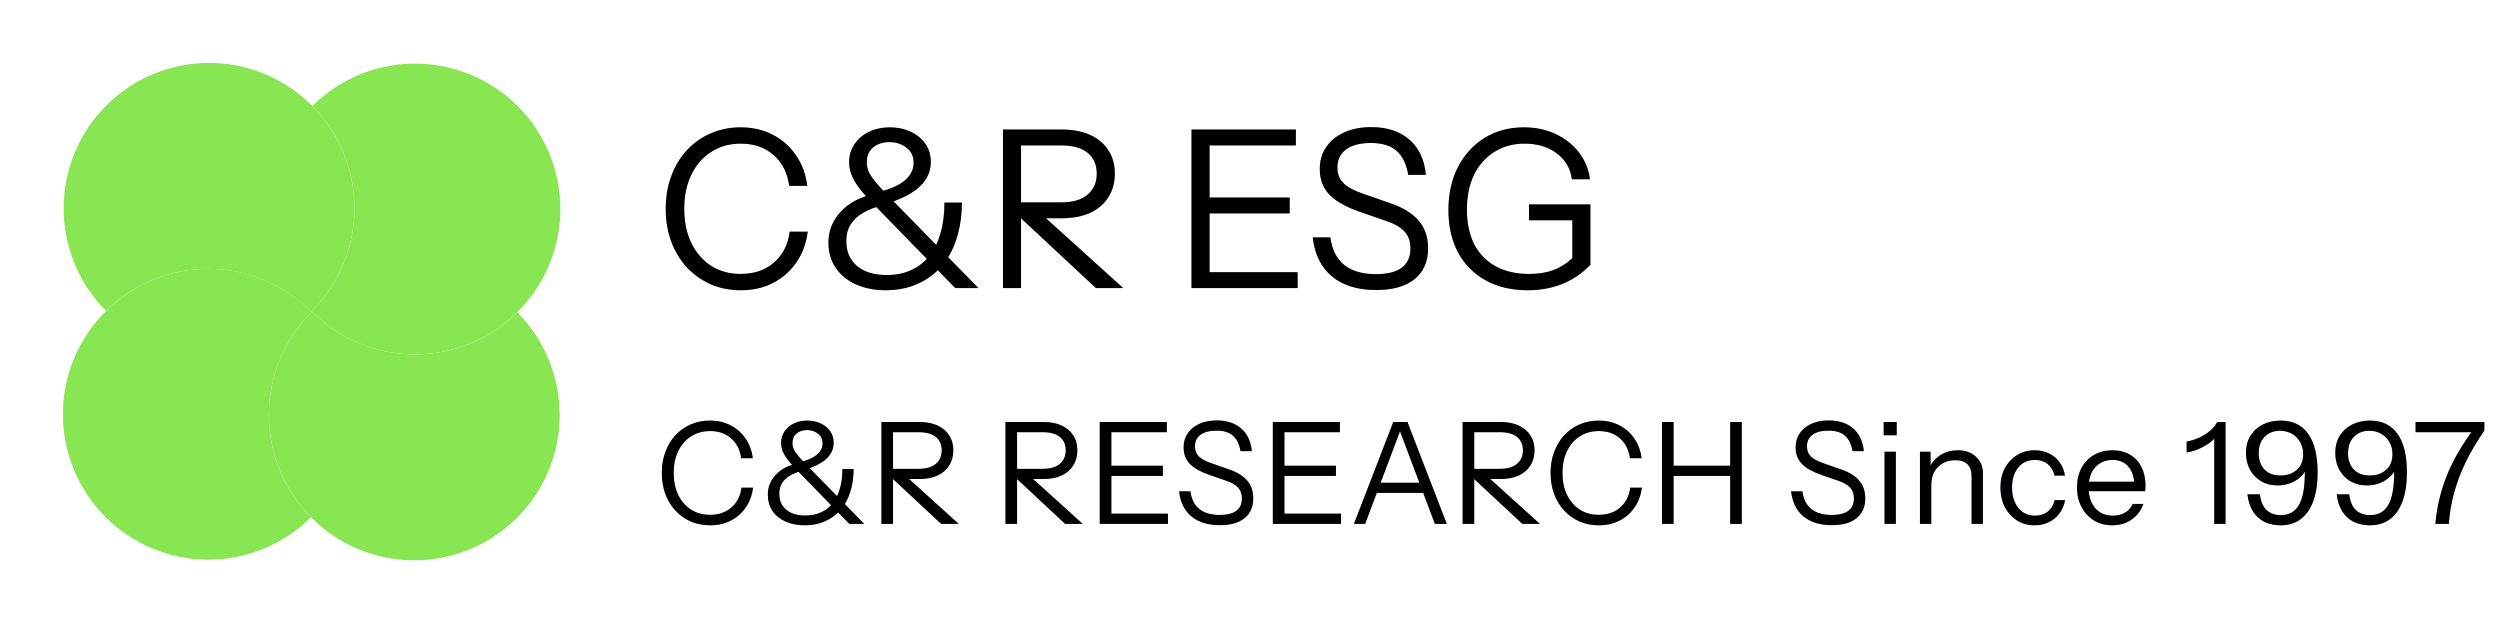
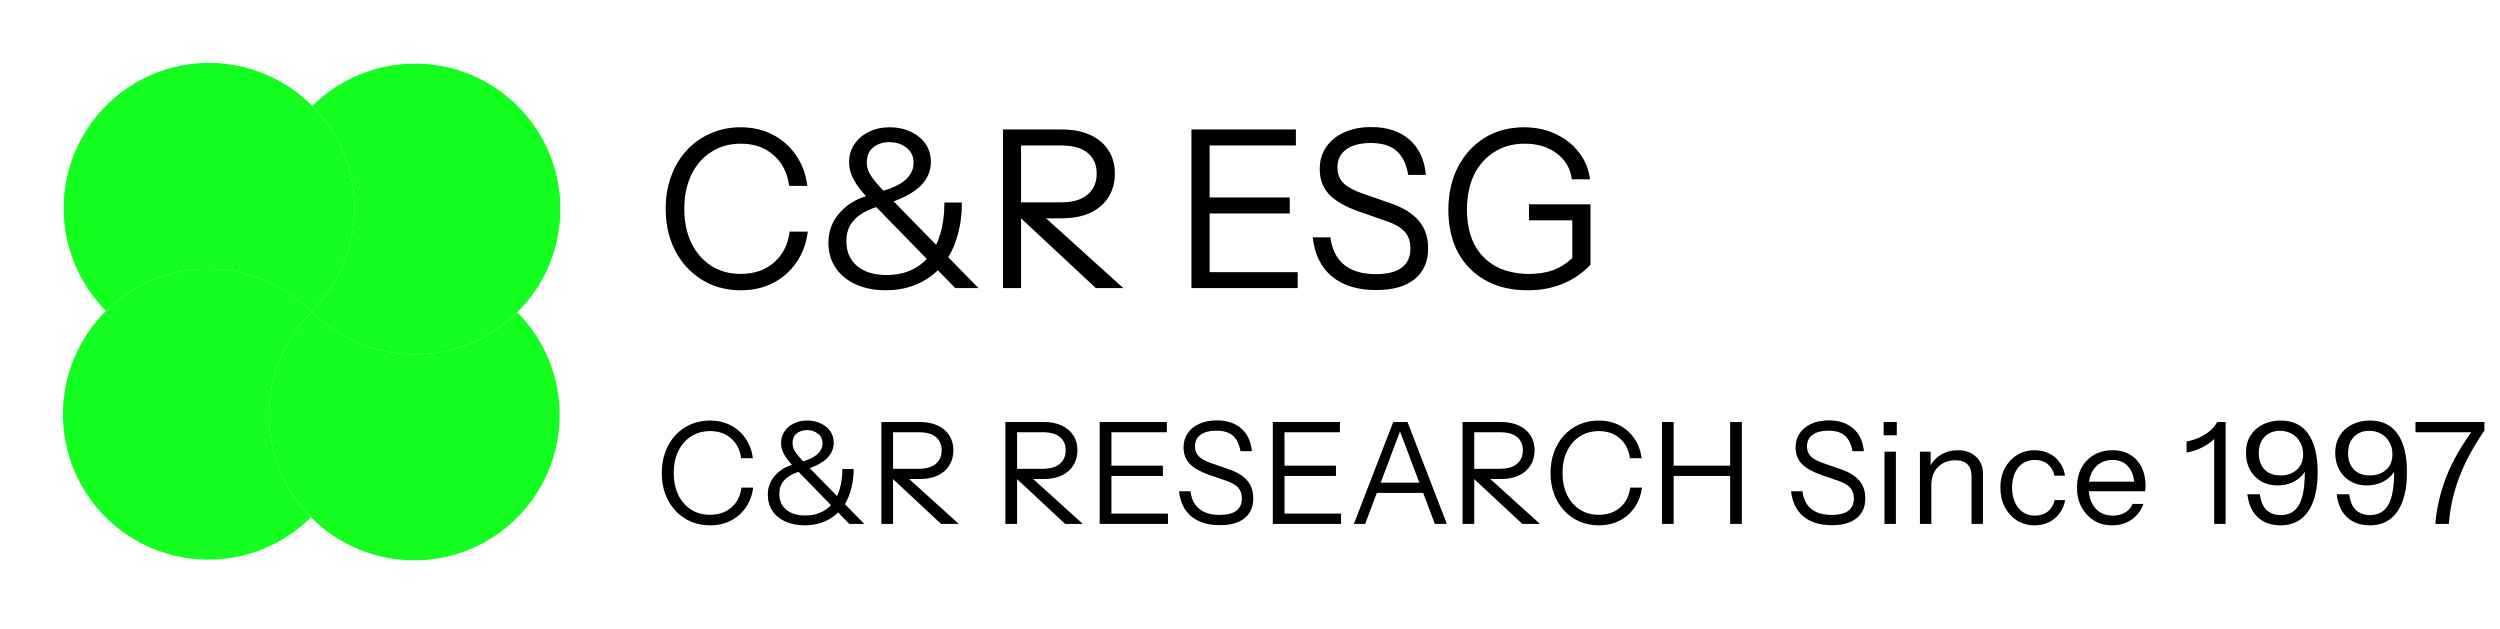
<svg xmlns="http://www.w3.org/2000/svg" width="159" height="40" viewBox="0 0 159 40" fill="none">
-   <path d="M19.82 19.799L19.798 19.817C19.798 19.817 19.804 19.824 19.807 19.828C19.809 19.832 19.812 19.836 19.815 19.839L19.838 19.822C19.838 19.822 19.832 19.814 19.829 19.81C19.827 19.806 19.824 19.802 19.82 19.799Z" fill="#89E653" />
-   <path d="M32.955 6.775C31.226 5.035 28.877 4.053 26.424 4.045C23.971 4.037 21.615 5.004 19.875 6.732L19.864 6.741C21.587 8.48 22.55 10.831 22.542 13.278C22.534 15.726 21.555 18.071 19.82 19.798C19.824 19.801 19.827 19.805 19.829 19.809C19.829 19.809 19.835 19.817 19.838 19.82C21.566 21.554 23.91 22.532 26.358 22.541C28.806 22.549 31.157 21.586 32.896 19.864L32.907 19.855C33.77 18.999 34.455 17.982 34.924 16.862C35.393 15.741 35.636 14.539 35.641 13.325C35.645 12.11 35.41 10.906 34.949 9.783C34.488 8.659 33.811 7.637 32.955 6.775Z" fill="#89E653" />
-   <path d="M19.864 6.742C19.862 6.738 19.859 6.734 19.856 6.731C19 5.869 17.983 5.184 16.862 4.716C15.742 4.247 14.54 4.004 13.325 4C12.111 3.996 10.908 4.231 9.784 4.692C8.661 5.153 7.639 5.831 6.777 6.687C5.037 8.416 4.055 10.764 4.047 13.217C4.038 15.669 5.004 18.025 6.732 19.765C6.732 19.765 6.738 19.773 6.741 19.776C8.48 18.055 10.831 17.092 13.279 17.101C15.726 17.109 18.071 18.087 19.798 19.821L19.82 19.803C21.556 18.076 22.536 15.73 22.544 13.282C22.552 10.833 21.589 8.481 19.864 6.742Z" fill="#89E653" />
-   <path d="M32.91 19.872C32.907 19.869 32.904 19.865 32.901 19.861C31.162 21.583 28.811 22.546 26.363 22.538C23.916 22.53 21.571 21.552 19.843 19.818L19.821 19.835C18.086 21.563 17.107 23.908 17.098 26.357C17.09 28.805 18.053 31.157 19.777 32.897C19.779 32.901 19.782 32.905 19.786 32.908C20.642 33.77 21.659 34.455 22.78 34.923C23.9 35.391 25.102 35.635 26.317 35.638C27.532 35.642 28.735 35.406 29.859 34.945C30.983 34.483 32.004 33.805 32.865 32.948C34.605 31.22 35.588 28.872 35.596 26.419C35.604 23.967 34.638 21.612 32.91 19.872Z" fill="#89E653" />
-   <path d="M19.823 19.839C19.819 19.835 19.816 19.832 19.814 19.827C19.814 19.827 19.808 19.82 19.805 19.816C18.077 18.081 15.731 17.103 13.282 17.095C10.833 17.088 8.48 18.052 6.741 19.776L6.73 19.786C4.99 21.515 4.008 23.864 4 26.317C3.992 28.77 4.959 31.125 6.687 32.865C8.416 34.605 10.765 35.586 13.218 35.594C15.671 35.602 18.026 34.636 19.767 32.908L19.778 32.899C18.055 31.16 17.092 28.808 17.101 26.36C17.109 23.911 18.088 21.566 19.823 19.839Z" fill="#89E653" />
+   <path d="M19.82 19.799L19.798 19.817C19.798 19.817 19.804 19.824 19.807 19.828C19.809 19.832 19.812 19.836 19.815 19.839L19.838 19.822C19.838 19.822 19.832 19.814 19.829 19.81C19.827 19.806 19.824 19.802 19.82 19.799Z" fill="#14FF20" />
+   <path d="M32.955 6.775C31.226 5.035 28.877 4.053 26.424 4.045C23.971 4.037 21.615 5.004 19.875 6.732L19.864 6.741C21.587 8.48 22.55 10.831 22.542 13.278C22.534 15.726 21.555 18.071 19.82 19.798C19.824 19.801 19.827 19.805 19.829 19.809C19.829 19.809 19.835 19.817 19.838 19.82C21.566 21.554 23.91 22.532 26.358 22.541C28.806 22.549 31.157 21.586 32.896 19.864L32.907 19.855C33.77 18.999 34.455 17.982 34.924 16.862C35.393 15.741 35.636 14.539 35.641 13.325C35.645 12.11 35.41 10.906 34.949 9.783C34.488 8.659 33.811 7.637 32.955 6.775Z" fill="#14FF20" />
+   <path d="M19.864 6.742C19.862 6.738 19.859 6.734 19.856 6.731C19 5.869 17.983 5.184 16.862 4.716C15.742 4.247 14.54 4.004 13.325 4C12.111 3.996 10.908 4.231 9.784 4.692C8.661 5.153 7.639 5.831 6.777 6.687C5.037 8.416 4.055 10.764 4.047 13.217C4.038 15.669 5.004 18.025 6.732 19.765C6.732 19.765 6.738 19.773 6.741 19.776C8.48 18.055 10.831 17.092 13.279 17.101C15.726 17.109 18.071 18.087 19.798 19.821L19.82 19.803C21.556 18.076 22.536 15.73 22.544 13.282C22.552 10.833 21.589 8.481 19.864 6.742Z" fill="#14FF20" />
+   <path d="M32.91 19.872C32.907 19.869 32.904 19.865 32.901 19.861C31.162 21.583 28.811 22.546 26.363 22.538C23.916 22.53 21.571 21.552 19.843 19.818L19.821 19.835C18.086 21.563 17.107 23.908 17.098 26.357C17.09 28.805 18.053 31.157 19.777 32.897C19.779 32.901 19.782 32.905 19.786 32.908C20.642 33.77 21.659 34.455 22.78 34.923C23.9 35.391 25.102 35.635 26.317 35.638C27.532 35.642 28.735 35.406 29.859 34.945C30.983 34.483 32.004 33.805 32.865 32.948C34.605 31.22 35.588 28.872 35.596 26.419C35.604 23.967 34.638 21.612 32.91 19.872Z" fill="#14FF20" />
+   <path d="M19.823 19.839C19.819 19.835 19.816 19.832 19.814 19.827C19.814 19.827 19.808 19.82 19.805 19.816C18.077 18.081 15.731 17.103 13.282 17.095C10.833 17.088 8.48 18.052 6.741 19.776L6.73 19.786C4.99 21.515 4.008 23.864 4 26.317C3.992 28.77 4.959 31.125 6.687 32.865C8.416 34.605 10.765 35.586 13.218 35.594C15.671 35.602 18.026 34.636 19.767 32.908L19.778 32.899C18.055 31.16 17.092 28.808 17.101 26.36C17.109 23.911 18.088 21.566 19.823 19.839Z" fill="#14FF20" />
  <path d="M47.115 18.459C46.424 18.459 45.785 18.333 45.197 18.081C44.618 17.82 44.114 17.46 43.685 17.003C43.255 16.536 42.924 15.99 42.691 15.365C42.457 14.73 42.341 14.035 42.341 13.279C42.341 12.523 42.457 11.832 42.691 11.207C42.924 10.572 43.251 10.026 43.671 9.569C44.1 9.102 44.604 8.743 45.183 8.491C45.771 8.23 46.41 8.099 47.101 8.099C47.857 8.099 48.533 8.253 49.131 8.561C49.737 8.869 50.232 9.303 50.615 9.863C51.007 10.423 51.249 11.076 51.343 11.823H50.195C50.083 10.992 49.751 10.339 49.201 9.863C48.659 9.378 47.964 9.135 47.115 9.135C46.396 9.135 45.766 9.312 45.225 9.667C44.683 10.012 44.263 10.498 43.965 11.123C43.666 11.739 43.517 12.458 43.517 13.279C43.517 14.1 43.666 14.824 43.965 15.449C44.263 16.065 44.683 16.55 45.225 16.905C45.766 17.25 46.391 17.423 47.101 17.423C47.969 17.423 48.678 17.18 49.229 16.695C49.789 16.21 50.12 15.556 50.223 14.735H51.371C51.277 15.482 51.035 16.135 50.643 16.695C50.26 17.255 49.765 17.689 49.159 17.997C48.561 18.305 47.88 18.459 47.115 18.459ZM60.754 18.319L55.336 12.761C55.028 12.434 54.776 12.136 54.58 11.865C54.384 11.594 54.239 11.333 54.146 11.081C54.052 10.829 54.006 10.572 54.006 10.311C54.006 9.882 54.118 9.504 54.342 9.177C54.566 8.841 54.869 8.58 55.252 8.393C55.644 8.197 56.092 8.099 56.596 8.099C57.081 8.099 57.52 8.192 57.912 8.379C58.304 8.556 58.616 8.808 58.85 9.135C59.083 9.462 59.2 9.854 59.2 10.311C59.2 10.88 58.98 11.384 58.542 11.823C58.103 12.252 57.426 12.616 56.512 12.915L55.924 12.201C56.642 12.024 57.184 11.781 57.548 11.473C57.921 11.156 58.108 10.782 58.108 10.353C58.108 9.942 57.954 9.62 57.646 9.387C57.347 9.154 56.988 9.037 56.568 9.037C56.157 9.037 55.812 9.149 55.532 9.373C55.261 9.597 55.126 9.919 55.126 10.339C55.126 10.526 55.163 10.712 55.238 10.899C55.322 11.086 55.462 11.3 55.658 11.543C55.854 11.786 56.134 12.094 56.498 12.467L62.224 18.319H60.754ZM56.344 18.459C55.616 18.459 54.976 18.333 54.426 18.081C53.875 17.829 53.446 17.474 53.138 17.017C52.839 16.56 52.69 16.028 52.69 15.421C52.69 14.674 52.951 14.021 53.474 13.461C53.996 12.901 54.706 12.528 55.602 12.341L56.218 13.041C55.695 13.153 55.256 13.316 54.902 13.531C54.547 13.736 54.276 13.988 54.09 14.287C53.912 14.586 53.824 14.931 53.824 15.323C53.824 16.004 54.052 16.536 54.51 16.919C54.967 17.302 55.592 17.493 56.386 17.493C56.974 17.493 57.492 17.39 57.94 17.185C58.397 16.98 58.784 16.681 59.102 16.289C59.419 15.888 59.657 15.402 59.816 14.833C59.984 14.264 60.068 13.615 60.068 12.887H61.174C61.174 13.568 61.099 14.198 60.95 14.777C60.81 15.356 60.6 15.874 60.32 16.331C60.04 16.788 59.699 17.176 59.298 17.493C58.906 17.801 58.462 18.039 57.968 18.207C57.473 18.375 56.932 18.459 56.344 18.459ZM63.79 18.319V8.239H67.514C68.233 8.239 68.844 8.356 69.348 8.589C69.852 8.822 70.235 9.149 70.496 9.569C70.767 9.98 70.902 10.47 70.902 11.039C70.902 11.608 70.767 12.108 70.496 12.537C70.235 12.957 69.852 13.288 69.348 13.531C68.844 13.764 68.233 13.881 67.514 13.881H64.63V12.873H67.472C68.219 12.873 68.783 12.71 69.166 12.383C69.558 12.056 69.754 11.608 69.754 11.039C69.754 10.479 69.563 10.04 69.18 9.723C68.797 9.406 68.228 9.247 67.472 9.247H64.938V18.319H63.79ZM69.698 18.319L64.336 13.321H65.904L71.434 18.319H69.698ZM75.78 18.319V8.239H76.928V18.319H75.78ZM76.368 18.319V17.311H82.528V18.319H76.368ZM76.368 13.573V12.565H82.024V13.573H76.368ZM76.368 9.247V8.239H82.416V9.247H76.368ZM87.522 18.445C86.346 18.445 85.408 18.156 84.708 17.577C84.018 16.998 83.612 16.172 83.49 15.099H84.61C84.713 15.874 85.007 16.457 85.492 16.849C85.978 17.241 86.65 17.437 87.508 17.437C88.236 17.437 88.782 17.302 89.146 17.031C89.52 16.751 89.706 16.345 89.706 15.813C89.706 15.356 89.58 14.992 89.328 14.721C89.076 14.45 88.684 14.226 88.152 14.049L86.458 13.461C85.6 13.162 84.965 12.803 84.554 12.383C84.144 11.954 83.938 11.412 83.938 10.759C83.938 10.218 84.074 9.751 84.344 9.359C84.615 8.958 84.998 8.645 85.492 8.421C85.987 8.197 86.561 8.085 87.214 8.085C88.222 8.085 89.03 8.351 89.636 8.883C90.243 9.406 90.593 10.152 90.686 11.123H89.566C89.445 10.423 89.193 9.91 88.81 9.583C88.437 9.256 87.896 9.093 87.186 9.093C86.514 9.093 85.992 9.228 85.618 9.499C85.245 9.77 85.058 10.152 85.058 10.647C85.058 11.067 85.189 11.403 85.45 11.655C85.712 11.907 86.118 12.126 86.668 12.313L88.474 12.943C89.258 13.214 89.846 13.582 90.238 14.049C90.63 14.506 90.826 15.09 90.826 15.799C90.826 16.639 90.537 17.292 89.958 17.759C89.389 18.216 88.577 18.445 87.522 18.445ZM97.16 18.459C96.133 18.459 95.242 18.249 94.486 17.829C93.73 17.409 93.147 16.821 92.736 16.065C92.325 15.3 92.12 14.399 92.12 13.363C92.12 12.327 92.321 11.417 92.722 10.633C93.133 9.84 93.697 9.219 94.416 8.771C95.144 8.323 95.979 8.099 96.922 8.099C97.659 8.099 98.327 8.239 98.924 8.519C99.531 8.799 100.025 9.186 100.408 9.681C100.8 10.176 101.038 10.75 101.122 11.403H99.974C99.881 10.712 99.559 10.162 99.008 9.751C98.467 9.34 97.785 9.135 96.964 9.135C96.227 9.135 95.583 9.312 95.032 9.667C94.481 10.012 94.052 10.498 93.744 11.123C93.445 11.748 93.296 12.486 93.296 13.335C93.296 14.184 93.45 14.917 93.758 15.533C94.075 16.14 94.528 16.606 95.116 16.933C95.713 17.26 96.427 17.423 97.258 17.423C97.827 17.423 98.336 17.344 98.784 17.185C99.232 17.017 99.638 16.76 100.002 16.415L101.15 16.835C100.637 17.376 100.044 17.782 99.372 18.053C98.709 18.324 97.972 18.459 97.16 18.459ZM100.002 16.835V13.573L100.436 14.007H97.244V12.999H101.15V16.835H100.002Z" fill="#AEB5C4" />
  <path d="M47.115 18.459C46.424 18.459 45.785 18.333 45.197 18.081C44.618 17.82 44.114 17.46 43.685 17.003C43.255 16.536 42.924 15.99 42.691 15.365C42.457 14.73 42.341 14.035 42.341 13.279C42.341 12.523 42.457 11.832 42.691 11.207C42.924 10.572 43.251 10.026 43.671 9.569C44.1 9.102 44.604 8.743 45.183 8.491C45.771 8.23 46.41 8.099 47.101 8.099C47.857 8.099 48.533 8.253 49.131 8.561C49.737 8.869 50.232 9.303 50.615 9.863C51.007 10.423 51.249 11.076 51.343 11.823H50.195C50.083 10.992 49.751 10.339 49.201 9.863C48.659 9.378 47.964 9.135 47.115 9.135C46.396 9.135 45.766 9.312 45.225 9.667C44.683 10.012 44.263 10.498 43.965 11.123C43.666 11.739 43.517 12.458 43.517 13.279C43.517 14.1 43.666 14.824 43.965 15.449C44.263 16.065 44.683 16.55 45.225 16.905C45.766 17.25 46.391 17.423 47.101 17.423C47.969 17.423 48.678 17.18 49.229 16.695C49.789 16.21 50.12 15.556 50.223 14.735H51.371C51.277 15.482 51.035 16.135 50.643 16.695C50.26 17.255 49.765 17.689 49.159 17.997C48.561 18.305 47.88 18.459 47.115 18.459ZM60.754 18.319L55.336 12.761C55.028 12.434 54.776 12.136 54.58 11.865C54.384 11.594 54.239 11.333 54.146 11.081C54.052 10.829 54.006 10.572 54.006 10.311C54.006 9.882 54.118 9.504 54.342 9.177C54.566 8.841 54.869 8.58 55.252 8.393C55.644 8.197 56.092 8.099 56.596 8.099C57.081 8.099 57.52 8.192 57.912 8.379C58.304 8.556 58.616 8.808 58.85 9.135C59.083 9.462 59.2 9.854 59.2 10.311C59.2 10.88 58.98 11.384 58.542 11.823C58.103 12.252 57.426 12.616 56.512 12.915L55.924 12.201C56.642 12.024 57.184 11.781 57.548 11.473C57.921 11.156 58.108 10.782 58.108 10.353C58.108 9.942 57.954 9.62 57.646 9.387C57.347 9.154 56.988 9.037 56.568 9.037C56.157 9.037 55.812 9.149 55.532 9.373C55.261 9.597 55.126 9.919 55.126 10.339C55.126 10.526 55.163 10.712 55.238 10.899C55.322 11.086 55.462 11.3 55.658 11.543C55.854 11.786 56.134 12.094 56.498 12.467L62.224 18.319H60.754ZM56.344 18.459C55.616 18.459 54.976 18.333 54.426 18.081C53.875 17.829 53.446 17.474 53.138 17.017C52.839 16.56 52.69 16.028 52.69 15.421C52.69 14.674 52.951 14.021 53.474 13.461C53.996 12.901 54.706 12.528 55.602 12.341L56.218 13.041C55.695 13.153 55.256 13.316 54.902 13.531C54.547 13.736 54.276 13.988 54.09 14.287C53.912 14.586 53.824 14.931 53.824 15.323C53.824 16.004 54.052 16.536 54.51 16.919C54.967 17.302 55.592 17.493 56.386 17.493C56.974 17.493 57.492 17.39 57.94 17.185C58.397 16.98 58.784 16.681 59.102 16.289C59.419 15.888 59.657 15.402 59.816 14.833C59.984 14.264 60.068 13.615 60.068 12.887H61.174C61.174 13.568 61.099 14.198 60.95 14.777C60.81 15.356 60.6 15.874 60.32 16.331C60.04 16.788 59.699 17.176 59.298 17.493C58.906 17.801 58.462 18.039 57.968 18.207C57.473 18.375 56.932 18.459 56.344 18.459ZM63.79 18.319V8.239H67.514C68.233 8.239 68.844 8.356 69.348 8.589C69.852 8.822 70.235 9.149 70.496 9.569C70.767 9.98 70.902 10.47 70.902 11.039C70.902 11.608 70.767 12.108 70.496 12.537C70.235 12.957 69.852 13.288 69.348 13.531C68.844 13.764 68.233 13.881 67.514 13.881H64.63V12.873H67.472C68.219 12.873 68.783 12.71 69.166 12.383C69.558 12.056 69.754 11.608 69.754 11.039C69.754 10.479 69.563 10.04 69.18 9.723C68.797 9.406 68.228 9.247 67.472 9.247H64.938V18.319H63.79ZM69.698 18.319L64.336 13.321H65.904L71.434 18.319H69.698ZM75.78 18.319V8.239H76.928V18.319H75.78ZM76.368 18.319V17.311H82.528V18.319H76.368ZM76.368 13.573V12.565H82.024V13.573H76.368ZM76.368 9.247V8.239H82.416V9.247H76.368ZM87.522 18.445C86.346 18.445 85.408 18.156 84.708 17.577C84.018 16.998 83.612 16.172 83.49 15.099H84.61C84.713 15.874 85.007 16.457 85.492 16.849C85.978 17.241 86.65 17.437 87.508 17.437C88.236 17.437 88.782 17.302 89.146 17.031C89.52 16.751 89.706 16.345 89.706 15.813C89.706 15.356 89.58 14.992 89.328 14.721C89.076 14.45 88.684 14.226 88.152 14.049L86.458 13.461C85.6 13.162 84.965 12.803 84.554 12.383C84.144 11.954 83.938 11.412 83.938 10.759C83.938 10.218 84.074 9.751 84.344 9.359C84.615 8.958 84.998 8.645 85.492 8.421C85.987 8.197 86.561 8.085 87.214 8.085C88.222 8.085 89.03 8.351 89.636 8.883C90.243 9.406 90.593 10.152 90.686 11.123H89.566C89.445 10.423 89.193 9.91 88.81 9.583C88.437 9.256 87.896 9.093 87.186 9.093C86.514 9.093 85.992 9.228 85.618 9.499C85.245 9.77 85.058 10.152 85.058 10.647C85.058 11.067 85.189 11.403 85.45 11.655C85.712 11.907 86.118 12.126 86.668 12.313L88.474 12.943C89.258 13.214 89.846 13.582 90.238 14.049C90.63 14.506 90.826 15.09 90.826 15.799C90.826 16.639 90.537 17.292 89.958 17.759C89.389 18.216 88.577 18.445 87.522 18.445ZM97.16 18.459C96.133 18.459 95.242 18.249 94.486 17.829C93.73 17.409 93.147 16.821 92.736 16.065C92.325 15.3 92.12 14.399 92.12 13.363C92.12 12.327 92.321 11.417 92.722 10.633C93.133 9.84 93.697 9.219 94.416 8.771C95.144 8.323 95.979 8.099 96.922 8.099C97.659 8.099 98.327 8.239 98.924 8.519C99.531 8.799 100.025 9.186 100.408 9.681C100.8 10.176 101.038 10.75 101.122 11.403H99.974C99.881 10.712 99.559 10.162 99.008 9.751C98.467 9.34 97.785 9.135 96.964 9.135C96.227 9.135 95.583 9.312 95.032 9.667C94.481 10.012 94.052 10.498 93.744 11.123C93.445 11.748 93.296 12.486 93.296 13.335C93.296 14.184 93.45 14.917 93.758 15.533C94.075 16.14 94.528 16.606 95.116 16.933C95.713 17.26 96.427 17.423 97.258 17.423C97.827 17.423 98.336 17.344 98.784 17.185C99.232 17.017 99.638 16.76 100.002 16.415L101.15 16.835C100.637 17.376 100.044 17.782 99.372 18.053C98.709 18.324 97.972 18.459 97.16 18.459ZM100.002 16.835V13.573L100.436 14.007H97.244V12.999H101.15V16.835H100.002Z" fill="black" />
  <path d="M45.16 33.409C44.716 33.409 44.305 33.328 43.927 33.166C43.555 32.998 43.231 32.767 42.955 32.473C42.679 32.173 42.466 31.822 42.316 31.42C42.166 31.012 42.091 30.565 42.091 30.079C42.091 29.593 42.166 29.149 42.316 28.747C42.466 28.339 42.676 27.988 42.946 27.694C43.222 27.394 43.546 27.163 43.918 27.001C44.296 26.833 44.707 26.749 45.151 26.749C45.637 26.749 46.072 26.848 46.456 27.046C46.846 27.244 47.164 27.523 47.41 27.883C47.662 28.243 47.818 28.663 47.878 29.143H47.14C47.068 28.609 46.855 28.189 46.501 27.883C46.153 27.571 45.706 27.415 45.16 27.415C44.698 27.415 44.293 27.529 43.945 27.757C43.597 27.979 43.327 28.291 43.135 28.693C42.943 29.089 42.847 29.551 42.847 30.079C42.847 30.607 42.943 31.072 43.135 31.474C43.327 31.87 43.597 32.182 43.945 32.41C44.293 32.632 44.695 32.743 45.151 32.743C45.709 32.743 46.165 32.587 46.519 32.275C46.879 31.963 47.092 31.543 47.158 31.015H47.896C47.836 31.495 47.68 31.915 47.428 32.275C47.182 32.635 46.864 32.914 46.474 33.112C46.09 33.31 45.652 33.409 45.16 33.409ZM54.017 33.319L50.535 29.746C50.337 29.536 50.175 29.344 50.048 29.17C49.922 28.996 49.83 28.828 49.77 28.666C49.709 28.504 49.679 28.339 49.679 28.171C49.679 27.895 49.752 27.652 49.895 27.442C50.039 27.226 50.234 27.058 50.48 26.938C50.733 26.812 51.02 26.749 51.344 26.749C51.657 26.749 51.938 26.809 52.191 26.929C52.443 27.043 52.644 27.205 52.794 27.415C52.944 27.625 53.019 27.877 53.019 28.171C53.019 28.537 52.877 28.861 52.596 29.143C52.313 29.419 51.879 29.653 51.291 29.845L50.913 29.386C51.374 29.272 51.722 29.116 51.956 28.918C52.197 28.714 52.316 28.474 52.316 28.198C52.316 27.934 52.218 27.727 52.02 27.577C51.828 27.427 51.596 27.352 51.327 27.352C51.062 27.352 50.84 27.424 50.66 27.568C50.486 27.712 50.4 27.919 50.4 28.189C50.4 28.309 50.423 28.429 50.471 28.549C50.526 28.669 50.615 28.807 50.742 28.963C50.867 29.119 51.047 29.317 51.282 29.557L54.962 33.319H54.017ZM51.182 33.409C50.715 33.409 50.303 33.328 49.95 33.166C49.596 33.004 49.319 32.776 49.121 32.482C48.929 32.188 48.834 31.846 48.834 31.456C48.834 30.976 49.002 30.556 49.337 30.196C49.673 29.836 50.13 29.596 50.706 29.476L51.102 29.926C50.766 29.998 50.483 30.103 50.255 30.241C50.028 30.373 49.853 30.535 49.733 30.727C49.62 30.919 49.562 31.141 49.562 31.393C49.562 31.831 49.709 32.173 50.004 32.419C50.297 32.665 50.7 32.788 51.209 32.788C51.587 32.788 51.92 32.722 52.209 32.59C52.502 32.458 52.752 32.266 52.956 32.014C53.16 31.756 53.312 31.444 53.414 31.078C53.523 30.712 53.577 30.295 53.577 29.827H54.288C54.288 30.265 54.239 30.67 54.144 31.042C54.053 31.414 53.919 31.747 53.739 32.041C53.559 32.335 53.34 32.584 53.081 32.788C52.83 32.986 52.544 33.139 52.227 33.247C51.908 33.355 51.56 33.409 51.182 33.409ZM56.059 33.319V26.839H58.453C58.916 26.839 59.309 26.914 59.633 27.064C59.956 27.214 60.203 27.424 60.37 27.694C60.544 27.958 60.632 28.273 60.632 28.639C60.632 29.005 60.544 29.326 60.37 29.602C60.203 29.872 59.956 30.085 59.633 30.241C59.309 30.391 58.916 30.466 58.453 30.466H56.599V29.818H58.426C58.907 29.818 59.27 29.713 59.516 29.503C59.767 29.293 59.894 29.005 59.894 28.639C59.894 28.279 59.77 27.997 59.525 27.793C59.279 27.589 58.913 27.487 58.426 27.487H56.797V33.319H56.059ZM59.858 33.319L56.41 30.106H57.419L60.974 33.319H59.858ZM63.947 33.319V26.839H66.341C66.803 26.839 67.197 26.914 67.52 27.064C67.844 27.214 68.091 27.424 68.258 27.694C68.433 27.958 68.519 28.273 68.519 28.639C68.519 29.005 68.433 29.326 68.258 29.602C68.091 29.872 67.844 30.085 67.52 30.241C67.197 30.391 66.803 30.466 66.341 30.466H64.487V29.818H66.314C66.794 29.818 67.157 29.713 67.403 29.503C67.656 29.293 67.781 29.005 67.781 28.639C67.781 28.279 67.659 27.997 67.412 27.793C67.166 27.589 66.8 27.487 66.314 27.487H64.686V33.319H63.947ZM67.746 33.319L64.299 30.106H65.306L68.862 33.319H67.746ZM69.944 33.319V26.839H70.682V33.319H69.944ZM70.322 33.319V32.671H74.282V33.319H70.322ZM70.322 30.268V29.62H73.958V30.268H70.322ZM70.322 27.487V26.839H74.21V27.487H70.322ZM77.582 33.4C76.826 33.4 76.223 33.214 75.773 32.842C75.329 32.47 75.068 31.939 74.99 31.249H75.71C75.776 31.747 75.965 32.122 76.277 32.374C76.589 32.626 77.021 32.752 77.573 32.752C78.041 32.752 78.392 32.665 78.626 32.491C78.866 32.311 78.986 32.05 78.986 31.708C78.986 31.414 78.905 31.18 78.743 31.006C78.581 30.832 78.329 30.688 77.987 30.574L76.898 30.196C76.346 30.004 75.938 29.773 75.674 29.503C75.41 29.227 75.278 28.879 75.278 28.459C75.278 28.111 75.365 27.811 75.539 27.559C75.713 27.301 75.959 27.1 76.277 26.956C76.595 26.812 76.964 26.74 77.384 26.74C78.032 26.74 78.551 26.911 78.941 27.253C79.331 27.589 79.556 28.069 79.616 28.693H78.896C78.818 28.243 78.656 27.913 78.41 27.703C78.17 27.493 77.822 27.388 77.366 27.388C76.934 27.388 76.598 27.475 76.358 27.649C76.118 27.823 75.998 28.069 75.998 28.387C75.998 28.657 76.082 28.873 76.25 29.035C76.418 29.197 76.679 29.338 77.033 29.458L78.194 29.863C78.698 30.037 79.076 30.274 79.328 30.574C79.58 30.868 79.706 31.243 79.706 31.699C79.706 32.239 79.52 32.659 79.148 32.959C78.782 33.253 78.26 33.4 77.582 33.4ZM80.952 33.319V26.839H81.69V33.319H80.952ZM81.33 33.319V32.671H85.29V33.319H81.33ZM81.33 30.268V29.62H84.966V30.268H81.33ZM81.33 27.487V26.839H85.218V27.487H81.33ZM86.111 33.319L88.613 26.839H89.261L86.822 33.319H86.111ZM91.259 33.319L88.82 26.839H89.513L92.015 33.319H91.259ZM87.353 30.7H90.737V31.348H87.353V30.7ZM93.023 33.319V26.839H95.418C95.879 26.839 96.272 26.914 96.597 27.064C96.921 27.214 97.166 27.424 97.335 27.694C97.508 27.958 97.596 28.273 97.596 28.639C97.596 29.005 97.508 29.326 97.335 29.602C97.166 29.872 96.921 30.085 96.597 30.241C96.272 30.391 95.879 30.466 95.418 30.466H93.564V29.818H95.391C95.871 29.818 96.234 29.713 96.48 29.503C96.731 29.293 96.858 29.005 96.858 28.639C96.858 28.279 96.734 27.997 96.489 27.793C96.243 27.589 95.876 27.487 95.391 27.487H93.761V33.319H93.023ZM96.822 33.319L93.374 30.106H94.382L97.938 33.319H96.822ZM101.686 33.409C101.242 33.409 100.831 33.328 100.453 33.166C100.081 32.998 99.757 32.767 99.481 32.473C99.205 32.173 98.992 31.822 98.842 31.42C98.692 31.012 98.617 30.565 98.617 30.079C98.617 29.593 98.692 29.149 98.842 28.747C98.992 28.339 99.202 27.988 99.472 27.694C99.748 27.394 100.072 27.163 100.444 27.001C100.822 26.833 101.233 26.749 101.677 26.749C102.163 26.749 102.598 26.848 102.982 27.046C103.372 27.244 103.69 27.523 103.936 27.883C104.188 28.243 104.344 28.663 104.404 29.143H103.666C103.594 28.609 103.381 28.189 103.027 27.883C102.679 27.571 102.232 27.415 101.686 27.415C101.224 27.415 100.819 27.529 100.471 27.757C100.123 27.979 99.853 28.291 99.661 28.693C99.469 29.089 99.373 29.551 99.373 30.079C99.373 30.607 99.469 31.072 99.661 31.474C99.853 31.87 100.123 32.182 100.471 32.41C100.819 32.632 101.221 32.743 101.677 32.743C102.235 32.743 102.691 32.587 103.045 32.275C103.405 31.963 103.618 31.543 103.684 31.015H104.422C104.362 31.495 104.206 31.915 103.954 32.275C103.708 32.635 103.39 32.914 103 33.112C102.616 33.31 102.178 33.409 101.686 33.409ZM105.702 33.319V26.839H106.44V33.319H105.702ZM110.04 33.319V26.839H110.778V33.319H110.04ZM106.08 29.62H110.364V30.268H106.08V29.62ZM116.506 33.4C115.75 33.4 115.147 33.214 114.697 32.842C114.253 32.47 113.992 31.939 113.914 31.249H114.634C114.7 31.747 114.889 32.122 115.201 32.374C115.513 32.626 115.945 32.752 116.497 32.752C116.965 32.752 117.316 32.665 117.55 32.491C117.79 32.311 117.91 32.05 117.91 31.708C117.91 31.414 117.829 31.18 117.667 31.006C117.505 30.832 117.253 30.688 116.911 30.574L115.822 30.196C115.27 30.004 114.862 29.773 114.598 29.503C114.334 29.227 114.202 28.879 114.202 28.459C114.202 28.111 114.289 27.811 114.463 27.559C114.637 27.301 114.883 27.1 115.201 26.956C115.519 26.812 115.888 26.74 116.308 26.74C116.956 26.74 117.475 26.911 117.865 27.253C118.255 27.589 118.48 28.069 118.54 28.693H117.82C117.742 28.243 117.58 27.913 117.334 27.703C117.094 27.493 116.746 27.388 116.29 27.388C115.858 27.388 115.522 27.475 115.282 27.649C115.042 27.823 114.922 28.069 114.922 28.387C114.922 28.657 115.006 28.873 115.174 29.035C115.342 29.197 115.603 29.338 115.957 29.458L117.118 29.863C117.622 30.037 118 30.274 118.252 30.574C118.504 30.868 118.63 31.243 118.63 31.699C118.63 32.239 118.444 32.659 118.072 32.959C117.706 33.253 117.184 33.4 116.506 33.4ZM119.857 33.319V28.729H120.577V33.319H119.857ZM119.803 27.685V26.839H120.631V27.685H119.803ZM122.109 33.319V28.729H122.784V29.809H122.829V33.319H122.109ZM125.394 33.319V30.313C125.394 29.965 125.307 29.704 125.133 29.53C124.959 29.356 124.701 29.269 124.359 29.269C124.059 29.269 123.792 29.335 123.558 29.467C123.33 29.599 123.15 29.782 123.018 30.016C122.892 30.25 122.829 30.523 122.829 30.835L122.712 29.746C122.868 29.404 123.105 29.134 123.423 28.936C123.747 28.738 124.113 28.639 124.521 28.639C125.001 28.639 125.385 28.777 125.673 29.053C125.967 29.323 126.114 29.68 126.114 30.124V33.319H125.394ZM129.405 33.409C128.985 33.409 128.61 33.307 128.28 33.103C127.956 32.893 127.698 32.608 127.506 32.248C127.32 31.882 127.227 31.468 127.227 31.006C127.227 30.544 127.32 30.136 127.506 29.782C127.698 29.428 127.956 29.149 128.28 28.945C128.61 28.741 128.982 28.639 129.396 28.639C129.738 28.639 130.044 28.705 130.314 28.837C130.59 28.969 130.815 29.158 130.989 29.404C131.169 29.644 131.283 29.926 131.331 30.25H130.665C130.605 29.956 130.467 29.716 130.251 29.53C130.035 29.344 129.756 29.251 129.414 29.251C129.12 29.251 128.865 29.323 128.649 29.467C128.433 29.611 128.265 29.815 128.145 30.079C128.025 30.343 127.965 30.652 127.965 31.006C127.965 31.36 128.025 31.672 128.145 31.942C128.265 32.212 128.433 32.422 128.649 32.572C128.871 32.722 129.129 32.797 129.423 32.797C129.753 32.797 130.029 32.707 130.251 32.527C130.473 32.341 130.614 32.101 130.674 31.807H131.34C131.286 32.125 131.166 32.407 130.98 32.653C130.8 32.893 130.575 33.079 130.305 33.211C130.035 33.343 129.735 33.409 129.405 33.409ZM134.339 33.409C133.901 33.409 133.514 33.307 133.178 33.103C132.842 32.893 132.578 32.608 132.386 32.248C132.194 31.888 132.098 31.474 132.098 31.006C132.098 30.538 132.191 30.127 132.377 29.773C132.569 29.413 132.836 29.134 133.178 28.936C133.52 28.738 133.913 28.639 134.357 28.639C134.783 28.639 135.152 28.732 135.464 28.918C135.782 29.104 136.025 29.365 136.193 29.701C136.367 30.037 136.454 30.433 136.454 30.889C136.454 30.949 136.451 31.006 136.445 31.06C136.445 31.114 136.439 31.174 136.427 31.24H132.638V30.637H135.986L135.752 30.97C135.752 30.418 135.629 29.995 135.383 29.701C135.143 29.401 134.801 29.251 134.357 29.251C133.901 29.251 133.532 29.41 133.25 29.728C132.974 30.04 132.836 30.463 132.836 30.997C132.836 31.543 132.974 31.981 133.25 32.311C133.532 32.635 133.907 32.797 134.375 32.797C134.669 32.797 134.927 32.734 135.149 32.608C135.371 32.476 135.533 32.29 135.635 32.05H136.319C136.169 32.47 135.917 32.803 135.563 33.049C135.215 33.289 134.807 33.409 134.339 33.409ZM140.825 33.319V27.577L141.014 27.622C140.942 27.784 140.804 27.946 140.6 28.108C140.396 28.27 140.159 28.411 139.889 28.531C139.625 28.651 139.352 28.732 139.07 28.774V28.081C139.352 28.033 139.622 27.949 139.88 27.829C140.138 27.709 140.366 27.565 140.564 27.397C140.768 27.223 140.918 27.037 141.014 26.839H141.545V33.319H140.825ZM145.041 33.409C144.663 33.409 144.324 33.337 144.024 33.193C143.724 33.043 143.481 32.824 143.295 32.536C143.109 32.242 142.989 31.876 142.935 31.438H143.727C143.787 31.906 143.934 32.245 144.168 32.455C144.402 32.659 144.699 32.761 145.059 32.761C145.323 32.761 145.551 32.707 145.743 32.599C145.935 32.491 146.094 32.326 146.22 32.104C146.346 31.882 146.439 31.6 146.499 31.258C146.559 30.91 146.589 30.499 146.589 30.025V29.44L146.796 29.467C146.742 29.743 146.622 29.989 146.436 30.205C146.25 30.415 146.019 30.58 145.743 30.7C145.467 30.814 145.17 30.871 144.852 30.871C144.456 30.871 144.108 30.784 143.808 30.61C143.508 30.43 143.271 30.184 143.097 29.872C142.929 29.56 142.845 29.206 142.845 28.81C142.845 28.39 142.938 28.027 143.124 27.721C143.31 27.415 143.568 27.178 143.898 27.01C144.234 26.836 144.618 26.749 145.05 26.749C145.818 26.749 146.4 27.028 146.796 27.586C147.198 28.144 147.399 28.963 147.399 30.043C147.399 30.763 147.306 31.375 147.12 31.879C146.94 32.377 146.673 32.758 146.319 33.022C145.971 33.28 145.545 33.409 145.041 33.409ZM145.041 30.241C145.455 30.241 145.797 30.124 146.067 29.89C146.343 29.656 146.481 29.32 146.481 28.882C146.481 28.588 146.415 28.33 146.283 28.108C146.157 27.886 145.983 27.712 145.761 27.586C145.539 27.46 145.287 27.397 145.005 27.397C144.603 27.397 144.276 27.526 144.024 27.784C143.778 28.036 143.655 28.384 143.655 28.828C143.655 29.254 143.775 29.596 144.015 29.854C144.261 30.112 144.603 30.241 145.041 30.241ZM150.721 33.409C150.343 33.409 150.004 33.337 149.704 33.193C149.404 33.043 149.161 32.824 148.975 32.536C148.789 32.242 148.669 31.876 148.615 31.438H149.407C149.467 31.906 149.614 32.245 149.848 32.455C150.082 32.659 150.379 32.761 150.739 32.761C151.003 32.761 151.231 32.707 151.423 32.599C151.615 32.491 151.774 32.326 151.9 32.104C152.026 31.882 152.119 31.6 152.179 31.258C152.239 30.91 152.269 30.499 152.269 30.025V29.44L152.476 29.467C152.422 29.743 152.302 29.989 152.116 30.205C151.93 30.415 151.699 30.58 151.423 30.7C151.147 30.814 150.85 30.871 150.532 30.871C150.136 30.871 149.788 30.784 149.488 30.61C149.188 30.43 148.951 30.184 148.777 29.872C148.609 29.56 148.525 29.206 148.525 28.81C148.525 28.39 148.618 28.027 148.804 27.721C148.99 27.415 149.248 27.178 149.578 27.01C149.914 26.836 150.298 26.749 150.73 26.749C151.498 26.749 152.08 27.028 152.476 27.586C152.878 28.144 153.079 28.963 153.079 30.043C153.079 30.763 152.986 31.375 152.8 31.879C152.62 32.377 152.353 32.758 151.999 33.022C151.651 33.28 151.225 33.409 150.721 33.409ZM150.721 30.241C151.135 30.241 151.477 30.124 151.747 29.89C152.023 29.656 152.161 29.32 152.161 28.882C152.161 28.588 152.095 28.33 151.963 28.108C151.837 27.886 151.663 27.712 151.441 27.586C151.219 27.46 150.967 27.397 150.685 27.397C150.283 27.397 149.956 27.526 149.704 27.784C149.458 28.036 149.335 28.384 149.335 28.828C149.335 29.254 149.455 29.596 149.695 29.854C149.941 30.112 150.283 30.241 150.721 30.241ZM154.89 33.319C154.974 32.299 155.211 31.291 155.601 30.295C155.997 29.293 156.588 28.27 157.374 27.226L157.419 27.487H153.63V26.839H158.004V27.379C157.524 28.081 157.125 28.759 156.807 29.413C156.495 30.067 156.252 30.715 156.078 31.357C155.904 31.993 155.793 32.647 155.745 33.319H154.89Z" fill="#AEB5C4" />
  <path d="M45.16 33.409C44.716 33.409 44.305 33.328 43.927 33.166C43.555 32.998 43.231 32.767 42.955 32.473C42.679 32.173 42.466 31.822 42.316 31.42C42.166 31.012 42.091 30.565 42.091 30.079C42.091 29.593 42.166 29.149 42.316 28.747C42.466 28.339 42.676 27.988 42.946 27.694C43.222 27.394 43.546 27.163 43.918 27.001C44.296 26.833 44.707 26.749 45.151 26.749C45.637 26.749 46.072 26.848 46.456 27.046C46.846 27.244 47.164 27.523 47.41 27.883C47.662 28.243 47.818 28.663 47.878 29.143H47.14C47.068 28.609 46.855 28.189 46.501 27.883C46.153 27.571 45.706 27.415 45.16 27.415C44.698 27.415 44.293 27.529 43.945 27.757C43.597 27.979 43.327 28.291 43.135 28.693C42.943 29.089 42.847 29.551 42.847 30.079C42.847 30.607 42.943 31.072 43.135 31.474C43.327 31.87 43.597 32.182 43.945 32.41C44.293 32.632 44.695 32.743 45.151 32.743C45.709 32.743 46.165 32.587 46.519 32.275C46.879 31.963 47.092 31.543 47.158 31.015H47.896C47.836 31.495 47.68 31.915 47.428 32.275C47.182 32.635 46.864 32.914 46.474 33.112C46.09 33.31 45.652 33.409 45.16 33.409ZM54.017 33.319L50.535 29.746C50.337 29.536 50.175 29.344 50.048 29.17C49.922 28.996 49.83 28.828 49.77 28.666C49.709 28.504 49.679 28.339 49.679 28.171C49.679 27.895 49.752 27.652 49.895 27.442C50.039 27.226 50.234 27.058 50.48 26.938C50.733 26.812 51.02 26.749 51.344 26.749C51.657 26.749 51.938 26.809 52.191 26.929C52.443 27.043 52.644 27.205 52.794 27.415C52.944 27.625 53.019 27.877 53.019 28.171C53.019 28.537 52.877 28.861 52.596 29.143C52.313 29.419 51.879 29.653 51.291 29.845L50.913 29.386C51.374 29.272 51.722 29.116 51.956 28.918C52.197 28.714 52.316 28.474 52.316 28.198C52.316 27.934 52.218 27.727 52.02 27.577C51.828 27.427 51.596 27.352 51.327 27.352C51.062 27.352 50.84 27.424 50.66 27.568C50.486 27.712 50.4 27.919 50.4 28.189C50.4 28.309 50.423 28.429 50.471 28.549C50.526 28.669 50.615 28.807 50.742 28.963C50.867 29.119 51.047 29.317 51.282 29.557L54.962 33.319H54.017ZM51.182 33.409C50.715 33.409 50.303 33.328 49.95 33.166C49.596 33.004 49.319 32.776 49.121 32.482C48.929 32.188 48.834 31.846 48.834 31.456C48.834 30.976 49.002 30.556 49.337 30.196C49.673 29.836 50.13 29.596 50.706 29.476L51.102 29.926C50.766 29.998 50.483 30.103 50.255 30.241C50.028 30.373 49.853 30.535 49.733 30.727C49.62 30.919 49.562 31.141 49.562 31.393C49.562 31.831 49.709 32.173 50.004 32.419C50.297 32.665 50.7 32.788 51.209 32.788C51.587 32.788 51.92 32.722 52.209 32.59C52.502 32.458 52.752 32.266 52.956 32.014C53.16 31.756 53.312 31.444 53.414 31.078C53.523 30.712 53.577 30.295 53.577 29.827H54.288C54.288 30.265 54.239 30.67 54.144 31.042C54.053 31.414 53.919 31.747 53.739 32.041C53.559 32.335 53.34 32.584 53.081 32.788C52.83 32.986 52.544 33.139 52.227 33.247C51.908 33.355 51.56 33.409 51.182 33.409ZM56.059 33.319V26.839H58.453C58.916 26.839 59.309 26.914 59.633 27.064C59.956 27.214 60.203 27.424 60.37 27.694C60.544 27.958 60.632 28.273 60.632 28.639C60.632 29.005 60.544 29.326 60.37 29.602C60.203 29.872 59.956 30.085 59.633 30.241C59.309 30.391 58.916 30.466 58.453 30.466H56.599V29.818H58.426C58.907 29.818 59.27 29.713 59.516 29.503C59.767 29.293 59.894 29.005 59.894 28.639C59.894 28.279 59.77 27.997 59.525 27.793C59.279 27.589 58.913 27.487 58.426 27.487H56.797V33.319H56.059ZM59.858 33.319L56.41 30.106H57.419L60.974 33.319H59.858ZM63.947 33.319V26.839H66.341C66.803 26.839 67.197 26.914 67.52 27.064C67.844 27.214 68.091 27.424 68.258 27.694C68.433 27.958 68.519 28.273 68.519 28.639C68.519 29.005 68.433 29.326 68.258 29.602C68.091 29.872 67.844 30.085 67.52 30.241C67.197 30.391 66.803 30.466 66.341 30.466H64.487V29.818H66.314C66.794 29.818 67.157 29.713 67.403 29.503C67.656 29.293 67.781 29.005 67.781 28.639C67.781 28.279 67.659 27.997 67.412 27.793C67.166 27.589 66.8 27.487 66.314 27.487H64.686V33.319H63.947ZM67.746 33.319L64.299 30.106H65.306L68.862 33.319H67.746ZM69.944 33.319V26.839H70.682V33.319H69.944ZM70.322 33.319V32.671H74.282V33.319H70.322ZM70.322 30.268V29.62H73.958V30.268H70.322ZM70.322 27.487V26.839H74.21V27.487H70.322ZM77.582 33.4C76.826 33.4 76.223 33.214 75.773 32.842C75.329 32.47 75.068 31.939 74.99 31.249H75.71C75.776 31.747 75.965 32.122 76.277 32.374C76.589 32.626 77.021 32.752 77.573 32.752C78.041 32.752 78.392 32.665 78.626 32.491C78.866 32.311 78.986 32.05 78.986 31.708C78.986 31.414 78.905 31.18 78.743 31.006C78.581 30.832 78.329 30.688 77.987 30.574L76.898 30.196C76.346 30.004 75.938 29.773 75.674 29.503C75.41 29.227 75.278 28.879 75.278 28.459C75.278 28.111 75.365 27.811 75.539 27.559C75.713 27.301 75.959 27.1 76.277 26.956C76.595 26.812 76.964 26.74 77.384 26.74C78.032 26.74 78.551 26.911 78.941 27.253C79.331 27.589 79.556 28.069 79.616 28.693H78.896C78.818 28.243 78.656 27.913 78.41 27.703C78.17 27.493 77.822 27.388 77.366 27.388C76.934 27.388 76.598 27.475 76.358 27.649C76.118 27.823 75.998 28.069 75.998 28.387C75.998 28.657 76.082 28.873 76.25 29.035C76.418 29.197 76.679 29.338 77.033 29.458L78.194 29.863C78.698 30.037 79.076 30.274 79.328 30.574C79.58 30.868 79.706 31.243 79.706 31.699C79.706 32.239 79.52 32.659 79.148 32.959C78.782 33.253 78.26 33.4 77.582 33.4ZM80.952 33.319V26.839H81.69V33.319H80.952ZM81.33 33.319V32.671H85.29V33.319H81.33ZM81.33 30.268V29.62H84.966V30.268H81.33ZM81.33 27.487V26.839H85.218V27.487H81.33ZM86.111 33.319L88.613 26.839H89.261L86.822 33.319H86.111ZM91.259 33.319L88.82 26.839H89.513L92.015 33.319H91.259ZM87.353 30.7H90.737V31.348H87.353V30.7ZM93.023 33.319V26.839H95.418C95.879 26.839 96.272 26.914 96.597 27.064C96.921 27.214 97.166 27.424 97.335 27.694C97.508 27.958 97.596 28.273 97.596 28.639C97.596 29.005 97.508 29.326 97.335 29.602C97.166 29.872 96.921 30.085 96.597 30.241C96.272 30.391 95.879 30.466 95.418 30.466H93.564V29.818H95.391C95.871 29.818 96.234 29.713 96.48 29.503C96.731 29.293 96.858 29.005 96.858 28.639C96.858 28.279 96.734 27.997 96.489 27.793C96.243 27.589 95.876 27.487 95.391 27.487H93.761V33.319H93.023ZM96.822 33.319L93.374 30.106H94.382L97.938 33.319H96.822ZM101.686 33.409C101.242 33.409 100.831 33.328 100.453 33.166C100.081 32.998 99.757 32.767 99.481 32.473C99.205 32.173 98.992 31.822 98.842 31.42C98.692 31.012 98.617 30.565 98.617 30.079C98.617 29.593 98.692 29.149 98.842 28.747C98.992 28.339 99.202 27.988 99.472 27.694C99.748 27.394 100.072 27.163 100.444 27.001C100.822 26.833 101.233 26.749 101.677 26.749C102.163 26.749 102.598 26.848 102.982 27.046C103.372 27.244 103.69 27.523 103.936 27.883C104.188 28.243 104.344 28.663 104.404 29.143H103.666C103.594 28.609 103.381 28.189 103.027 27.883C102.679 27.571 102.232 27.415 101.686 27.415C101.224 27.415 100.819 27.529 100.471 27.757C100.123 27.979 99.853 28.291 99.661 28.693C99.469 29.089 99.373 29.551 99.373 30.079C99.373 30.607 99.469 31.072 99.661 31.474C99.853 31.87 100.123 32.182 100.471 32.41C100.819 32.632 101.221 32.743 101.677 32.743C102.235 32.743 102.691 32.587 103.045 32.275C103.405 31.963 103.618 31.543 103.684 31.015H104.422C104.362 31.495 104.206 31.915 103.954 32.275C103.708 32.635 103.39 32.914 103 33.112C102.616 33.31 102.178 33.409 101.686 33.409ZM105.702 33.319V26.839H106.44V33.319H105.702ZM110.04 33.319V26.839H110.778V33.319H110.04ZM106.08 29.62H110.364V30.268H106.08V29.62ZM116.506 33.4C115.75 33.4 115.147 33.214 114.697 32.842C114.253 32.47 113.992 31.939 113.914 31.249H114.634C114.7 31.747 114.889 32.122 115.201 32.374C115.513 32.626 115.945 32.752 116.497 32.752C116.965 32.752 117.316 32.665 117.55 32.491C117.79 32.311 117.91 32.05 117.91 31.708C117.91 31.414 117.829 31.18 117.667 31.006C117.505 30.832 117.253 30.688 116.911 30.574L115.822 30.196C115.27 30.004 114.862 29.773 114.598 29.503C114.334 29.227 114.202 28.879 114.202 28.459C114.202 28.111 114.289 27.811 114.463 27.559C114.637 27.301 114.883 27.1 115.201 26.956C115.519 26.812 115.888 26.74 116.308 26.74C116.956 26.74 117.475 26.911 117.865 27.253C118.255 27.589 118.48 28.069 118.54 28.693H117.82C117.742 28.243 117.58 27.913 117.334 27.703C117.094 27.493 116.746 27.388 116.29 27.388C115.858 27.388 115.522 27.475 115.282 27.649C115.042 27.823 114.922 28.069 114.922 28.387C114.922 28.657 115.006 28.873 115.174 29.035C115.342 29.197 115.603 29.338 115.957 29.458L117.118 29.863C117.622 30.037 118 30.274 118.252 30.574C118.504 30.868 118.63 31.243 118.63 31.699C118.63 32.239 118.444 32.659 118.072 32.959C117.706 33.253 117.184 33.4 116.506 33.4ZM119.857 33.319V28.729H120.577V33.319H119.857ZM119.803 27.685V26.839H120.631V27.685H119.803ZM122.109 33.319V28.729H122.784V29.809H122.829V33.319H122.109ZM125.394 33.319V30.313C125.394 29.965 125.307 29.704 125.133 29.53C124.959 29.356 124.701 29.269 124.359 29.269C124.059 29.269 123.792 29.335 123.558 29.467C123.33 29.599 123.15 29.782 123.018 30.016C122.892 30.25 122.829 30.523 122.829 30.835L122.712 29.746C122.868 29.404 123.105 29.134 123.423 28.936C123.747 28.738 124.113 28.639 124.521 28.639C125.001 28.639 125.385 28.777 125.673 29.053C125.967 29.323 126.114 29.68 126.114 30.124V33.319H125.394ZM129.405 33.409C128.985 33.409 128.61 33.307 128.28 33.103C127.956 32.893 127.698 32.608 127.506 32.248C127.32 31.882 127.227 31.468 127.227 31.006C127.227 30.544 127.32 30.136 127.506 29.782C127.698 29.428 127.956 29.149 128.28 28.945C128.61 28.741 128.982 28.639 129.396 28.639C129.738 28.639 130.044 28.705 130.314 28.837C130.59 28.969 130.815 29.158 130.989 29.404C131.169 29.644 131.283 29.926 131.331 30.25H130.665C130.605 29.956 130.467 29.716 130.251 29.53C130.035 29.344 129.756 29.251 129.414 29.251C129.12 29.251 128.865 29.323 128.649 29.467C128.433 29.611 128.265 29.815 128.145 30.079C128.025 30.343 127.965 30.652 127.965 31.006C127.965 31.36 128.025 31.672 128.145 31.942C128.265 32.212 128.433 32.422 128.649 32.572C128.871 32.722 129.129 32.797 129.423 32.797C129.753 32.797 130.029 32.707 130.251 32.527C130.473 32.341 130.614 32.101 130.674 31.807H131.34C131.286 32.125 131.166 32.407 130.98 32.653C130.8 32.893 130.575 33.079 130.305 33.211C130.035 33.343 129.735 33.409 129.405 33.409ZM134.339 33.409C133.901 33.409 133.514 33.307 133.178 33.103C132.842 32.893 132.578 32.608 132.386 32.248C132.194 31.888 132.098 31.474 132.098 31.006C132.098 30.538 132.191 30.127 132.377 29.773C132.569 29.413 132.836 29.134 133.178 28.936C133.52 28.738 133.913 28.639 134.357 28.639C134.783 28.639 135.152 28.732 135.464 28.918C135.782 29.104 136.025 29.365 136.193 29.701C136.367 30.037 136.454 30.433 136.454 30.889C136.454 30.949 136.451 31.006 136.445 31.06C136.445 31.114 136.439 31.174 136.427 31.24H132.638V30.637H135.986L135.752 30.97C135.752 30.418 135.629 29.995 135.383 29.701C135.143 29.401 134.801 29.251 134.357 29.251C133.901 29.251 133.532 29.41 133.25 29.728C132.974 30.04 132.836 30.463 132.836 30.997C132.836 31.543 132.974 31.981 133.25 32.311C133.532 32.635 133.907 32.797 134.375 32.797C134.669 32.797 134.927 32.734 135.149 32.608C135.371 32.476 135.533 32.29 135.635 32.05H136.319C136.169 32.47 135.917 32.803 135.563 33.049C135.215 33.289 134.807 33.409 134.339 33.409ZM140.825 33.319V27.577L141.014 27.622C140.942 27.784 140.804 27.946 140.6 28.108C140.396 28.27 140.159 28.411 139.889 28.531C139.625 28.651 139.352 28.732 139.07 28.774V28.081C139.352 28.033 139.622 27.949 139.88 27.829C140.138 27.709 140.366 27.565 140.564 27.397C140.768 27.223 140.918 27.037 141.014 26.839H141.545V33.319H140.825ZM145.041 33.409C144.663 33.409 144.324 33.337 144.024 33.193C143.724 33.043 143.481 32.824 143.295 32.536C143.109 32.242 142.989 31.876 142.935 31.438H143.727C143.787 31.906 143.934 32.245 144.168 32.455C144.402 32.659 144.699 32.761 145.059 32.761C145.323 32.761 145.551 32.707 145.743 32.599C145.935 32.491 146.094 32.326 146.22 32.104C146.346 31.882 146.439 31.6 146.499 31.258C146.559 30.91 146.589 30.499 146.589 30.025V29.44L146.796 29.467C146.742 29.743 146.622 29.989 146.436 30.205C146.25 30.415 146.019 30.58 145.743 30.7C145.467 30.814 145.17 30.871 144.852 30.871C144.456 30.871 144.108 30.784 143.808 30.61C143.508 30.43 143.271 30.184 143.097 29.872C142.929 29.56 142.845 29.206 142.845 28.81C142.845 28.39 142.938 28.027 143.124 27.721C143.31 27.415 143.568 27.178 143.898 27.01C144.234 26.836 144.618 26.749 145.05 26.749C145.818 26.749 146.4 27.028 146.796 27.586C147.198 28.144 147.399 28.963 147.399 30.043C147.399 30.763 147.306 31.375 147.12 31.879C146.94 32.377 146.673 32.758 146.319 33.022C145.971 33.28 145.545 33.409 145.041 33.409ZM145.041 30.241C145.455 30.241 145.797 30.124 146.067 29.89C146.343 29.656 146.481 29.32 146.481 28.882C146.481 28.588 146.415 28.33 146.283 28.108C146.157 27.886 145.983 27.712 145.761 27.586C145.539 27.46 145.287 27.397 145.005 27.397C144.603 27.397 144.276 27.526 144.024 27.784C143.778 28.036 143.655 28.384 143.655 28.828C143.655 29.254 143.775 29.596 144.015 29.854C144.261 30.112 144.603 30.241 145.041 30.241ZM150.721 33.409C150.343 33.409 150.004 33.337 149.704 33.193C149.404 33.043 149.161 32.824 148.975 32.536C148.789 32.242 148.669 31.876 148.615 31.438H149.407C149.467 31.906 149.614 32.245 149.848 32.455C150.082 32.659 150.379 32.761 150.739 32.761C151.003 32.761 151.231 32.707 151.423 32.599C151.615 32.491 151.774 32.326 151.9 32.104C152.026 31.882 152.119 31.6 152.179 31.258C152.239 30.91 152.269 30.499 152.269 30.025V29.44L152.476 29.467C152.422 29.743 152.302 29.989 152.116 30.205C151.93 30.415 151.699 30.58 151.423 30.7C151.147 30.814 150.85 30.871 150.532 30.871C150.136 30.871 149.788 30.784 149.488 30.61C149.188 30.43 148.951 30.184 148.777 29.872C148.609 29.56 148.525 29.206 148.525 28.81C148.525 28.39 148.618 28.027 148.804 27.721C148.99 27.415 149.248 27.178 149.578 27.01C149.914 26.836 150.298 26.749 150.73 26.749C151.498 26.749 152.08 27.028 152.476 27.586C152.878 28.144 153.079 28.963 153.079 30.043C153.079 30.763 152.986 31.375 152.8 31.879C152.62 32.377 152.353 32.758 151.999 33.022C151.651 33.28 151.225 33.409 150.721 33.409ZM150.721 30.241C151.135 30.241 151.477 30.124 151.747 29.89C152.023 29.656 152.161 29.32 152.161 28.882C152.161 28.588 152.095 28.33 151.963 28.108C151.837 27.886 151.663 27.712 151.441 27.586C151.219 27.46 150.967 27.397 150.685 27.397C150.283 27.397 149.956 27.526 149.704 27.784C149.458 28.036 149.335 28.384 149.335 28.828C149.335 29.254 149.455 29.596 149.695 29.854C149.941 30.112 150.283 30.241 150.721 30.241ZM154.89 33.319C154.974 32.299 155.211 31.291 155.601 30.295C155.997 29.293 156.588 28.27 157.374 27.226L157.419 27.487H153.63V26.839H158.004V27.379C157.524 28.081 157.125 28.759 156.807 29.413C156.495 30.067 156.252 30.715 156.078 31.357C155.904 31.993 155.793 32.647 155.745 33.319H154.89Z" fill="black" />
</svg>
